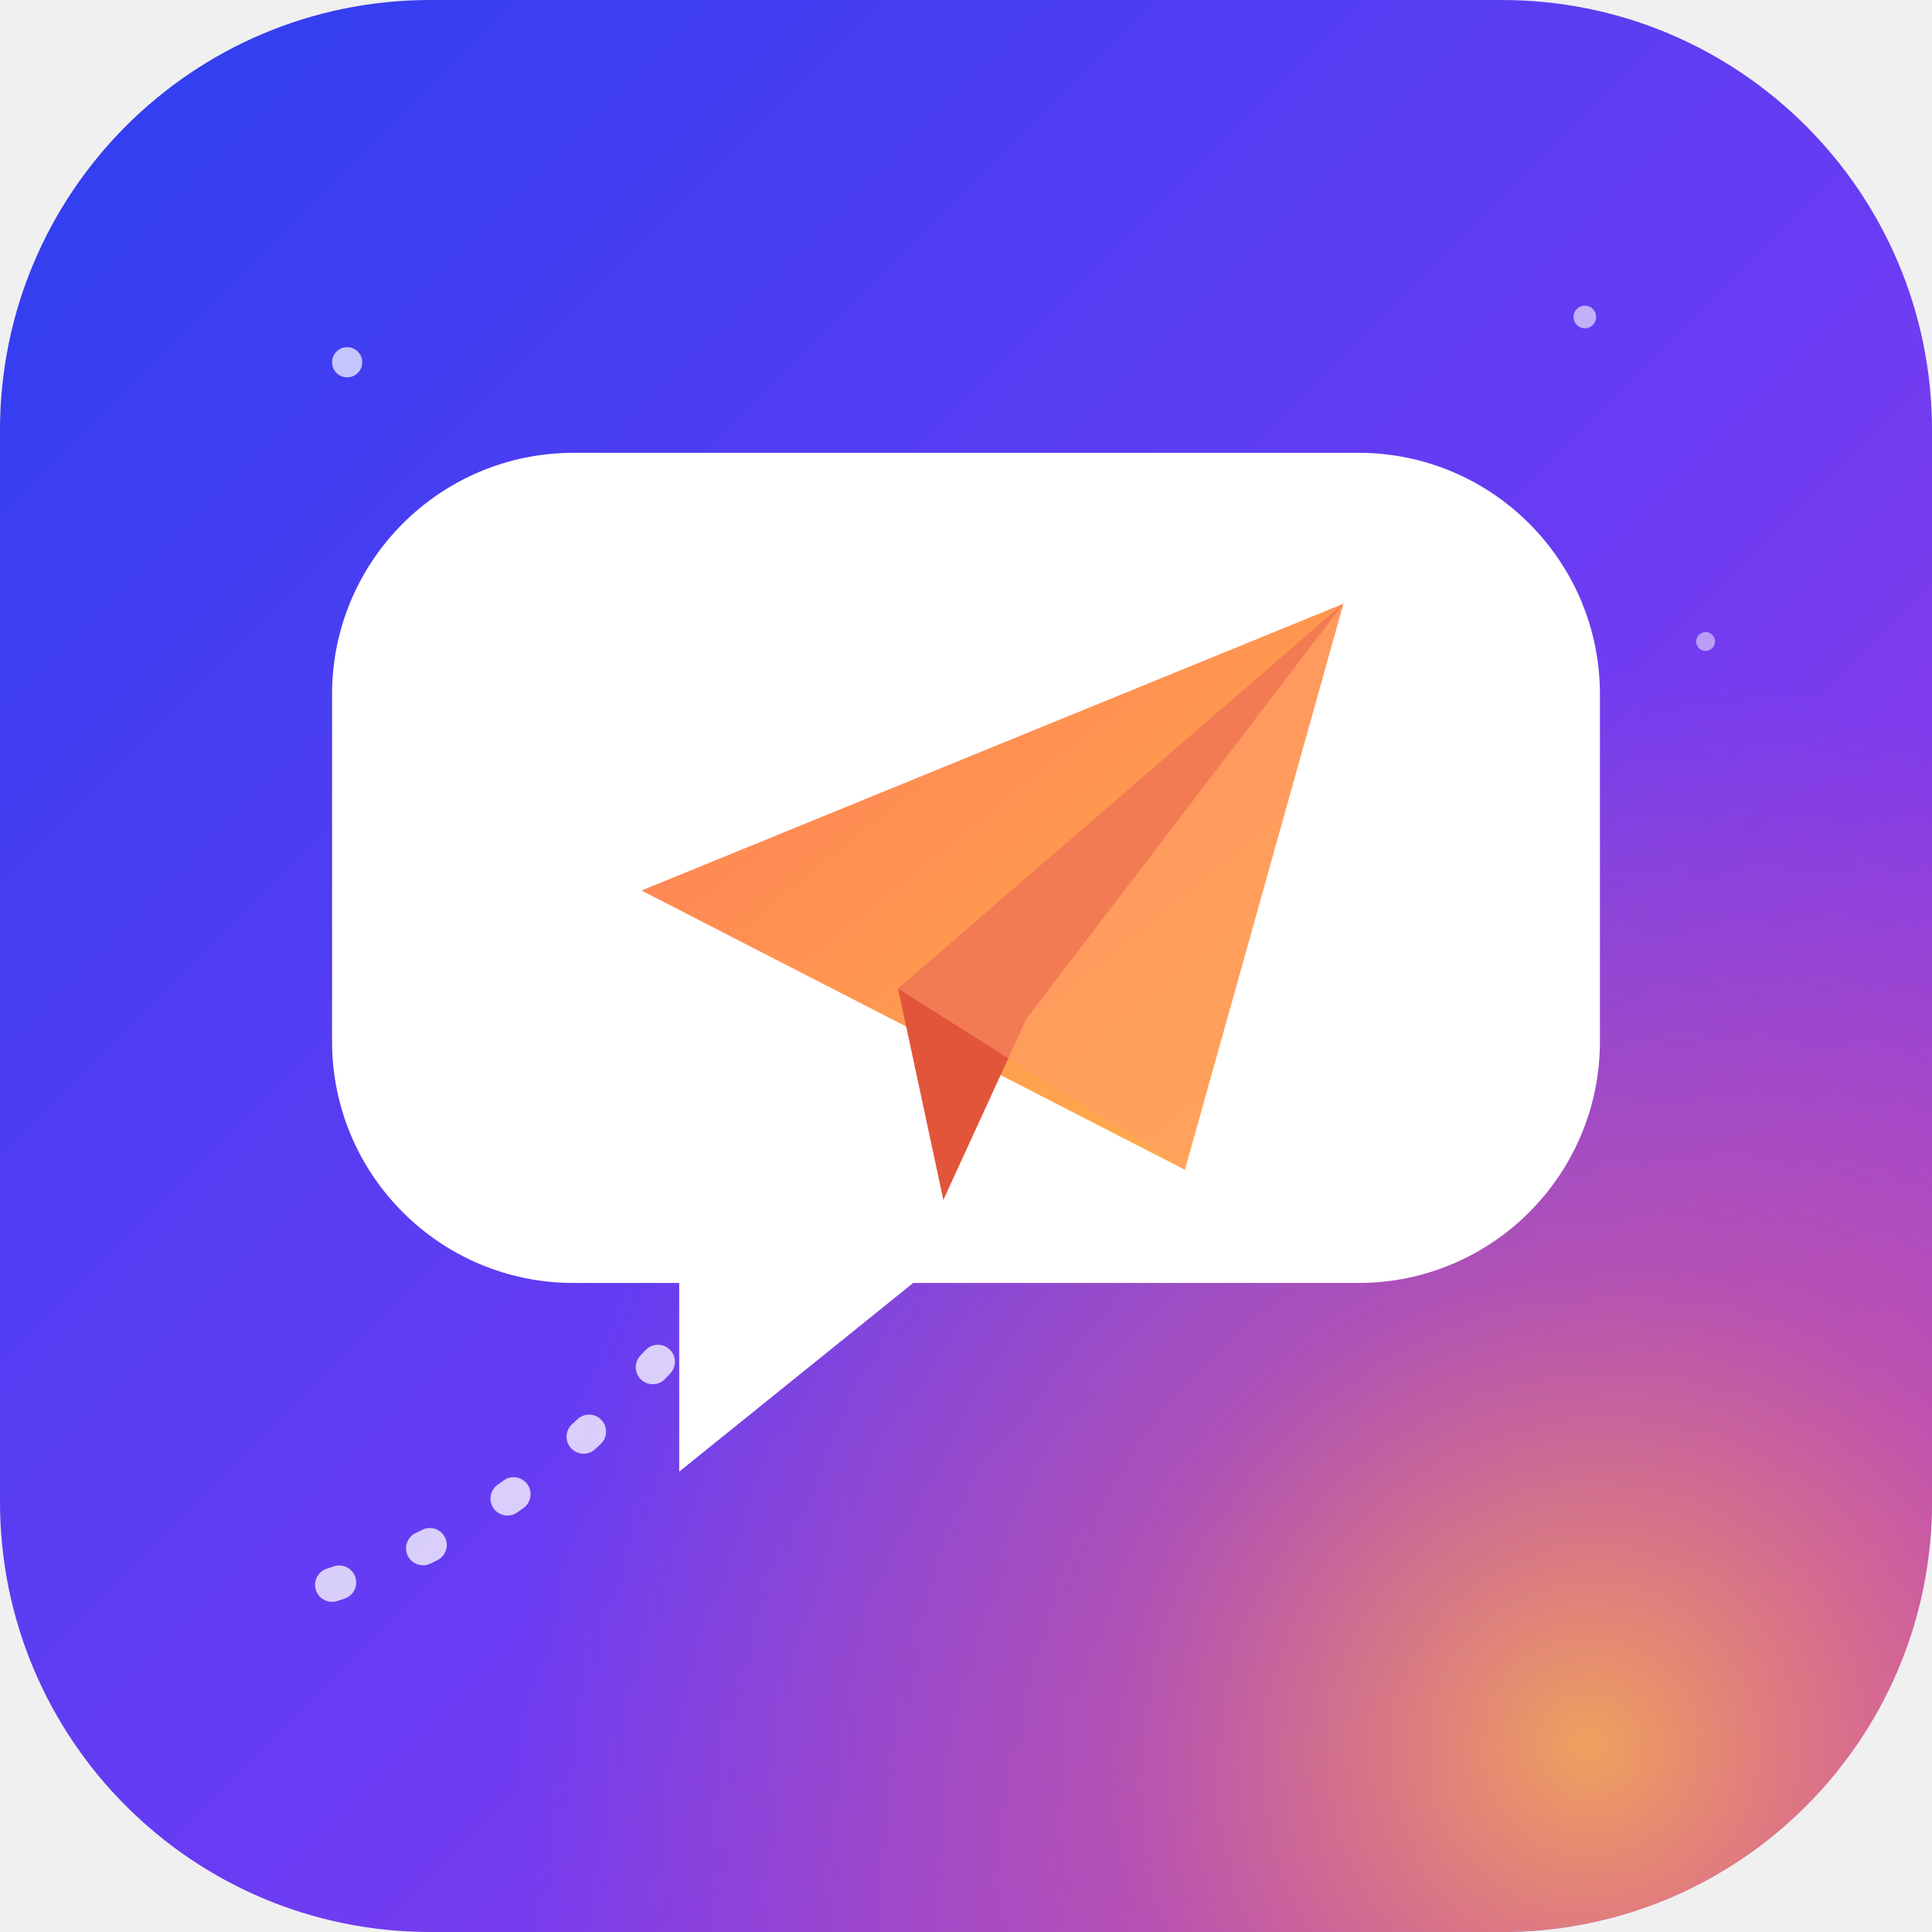
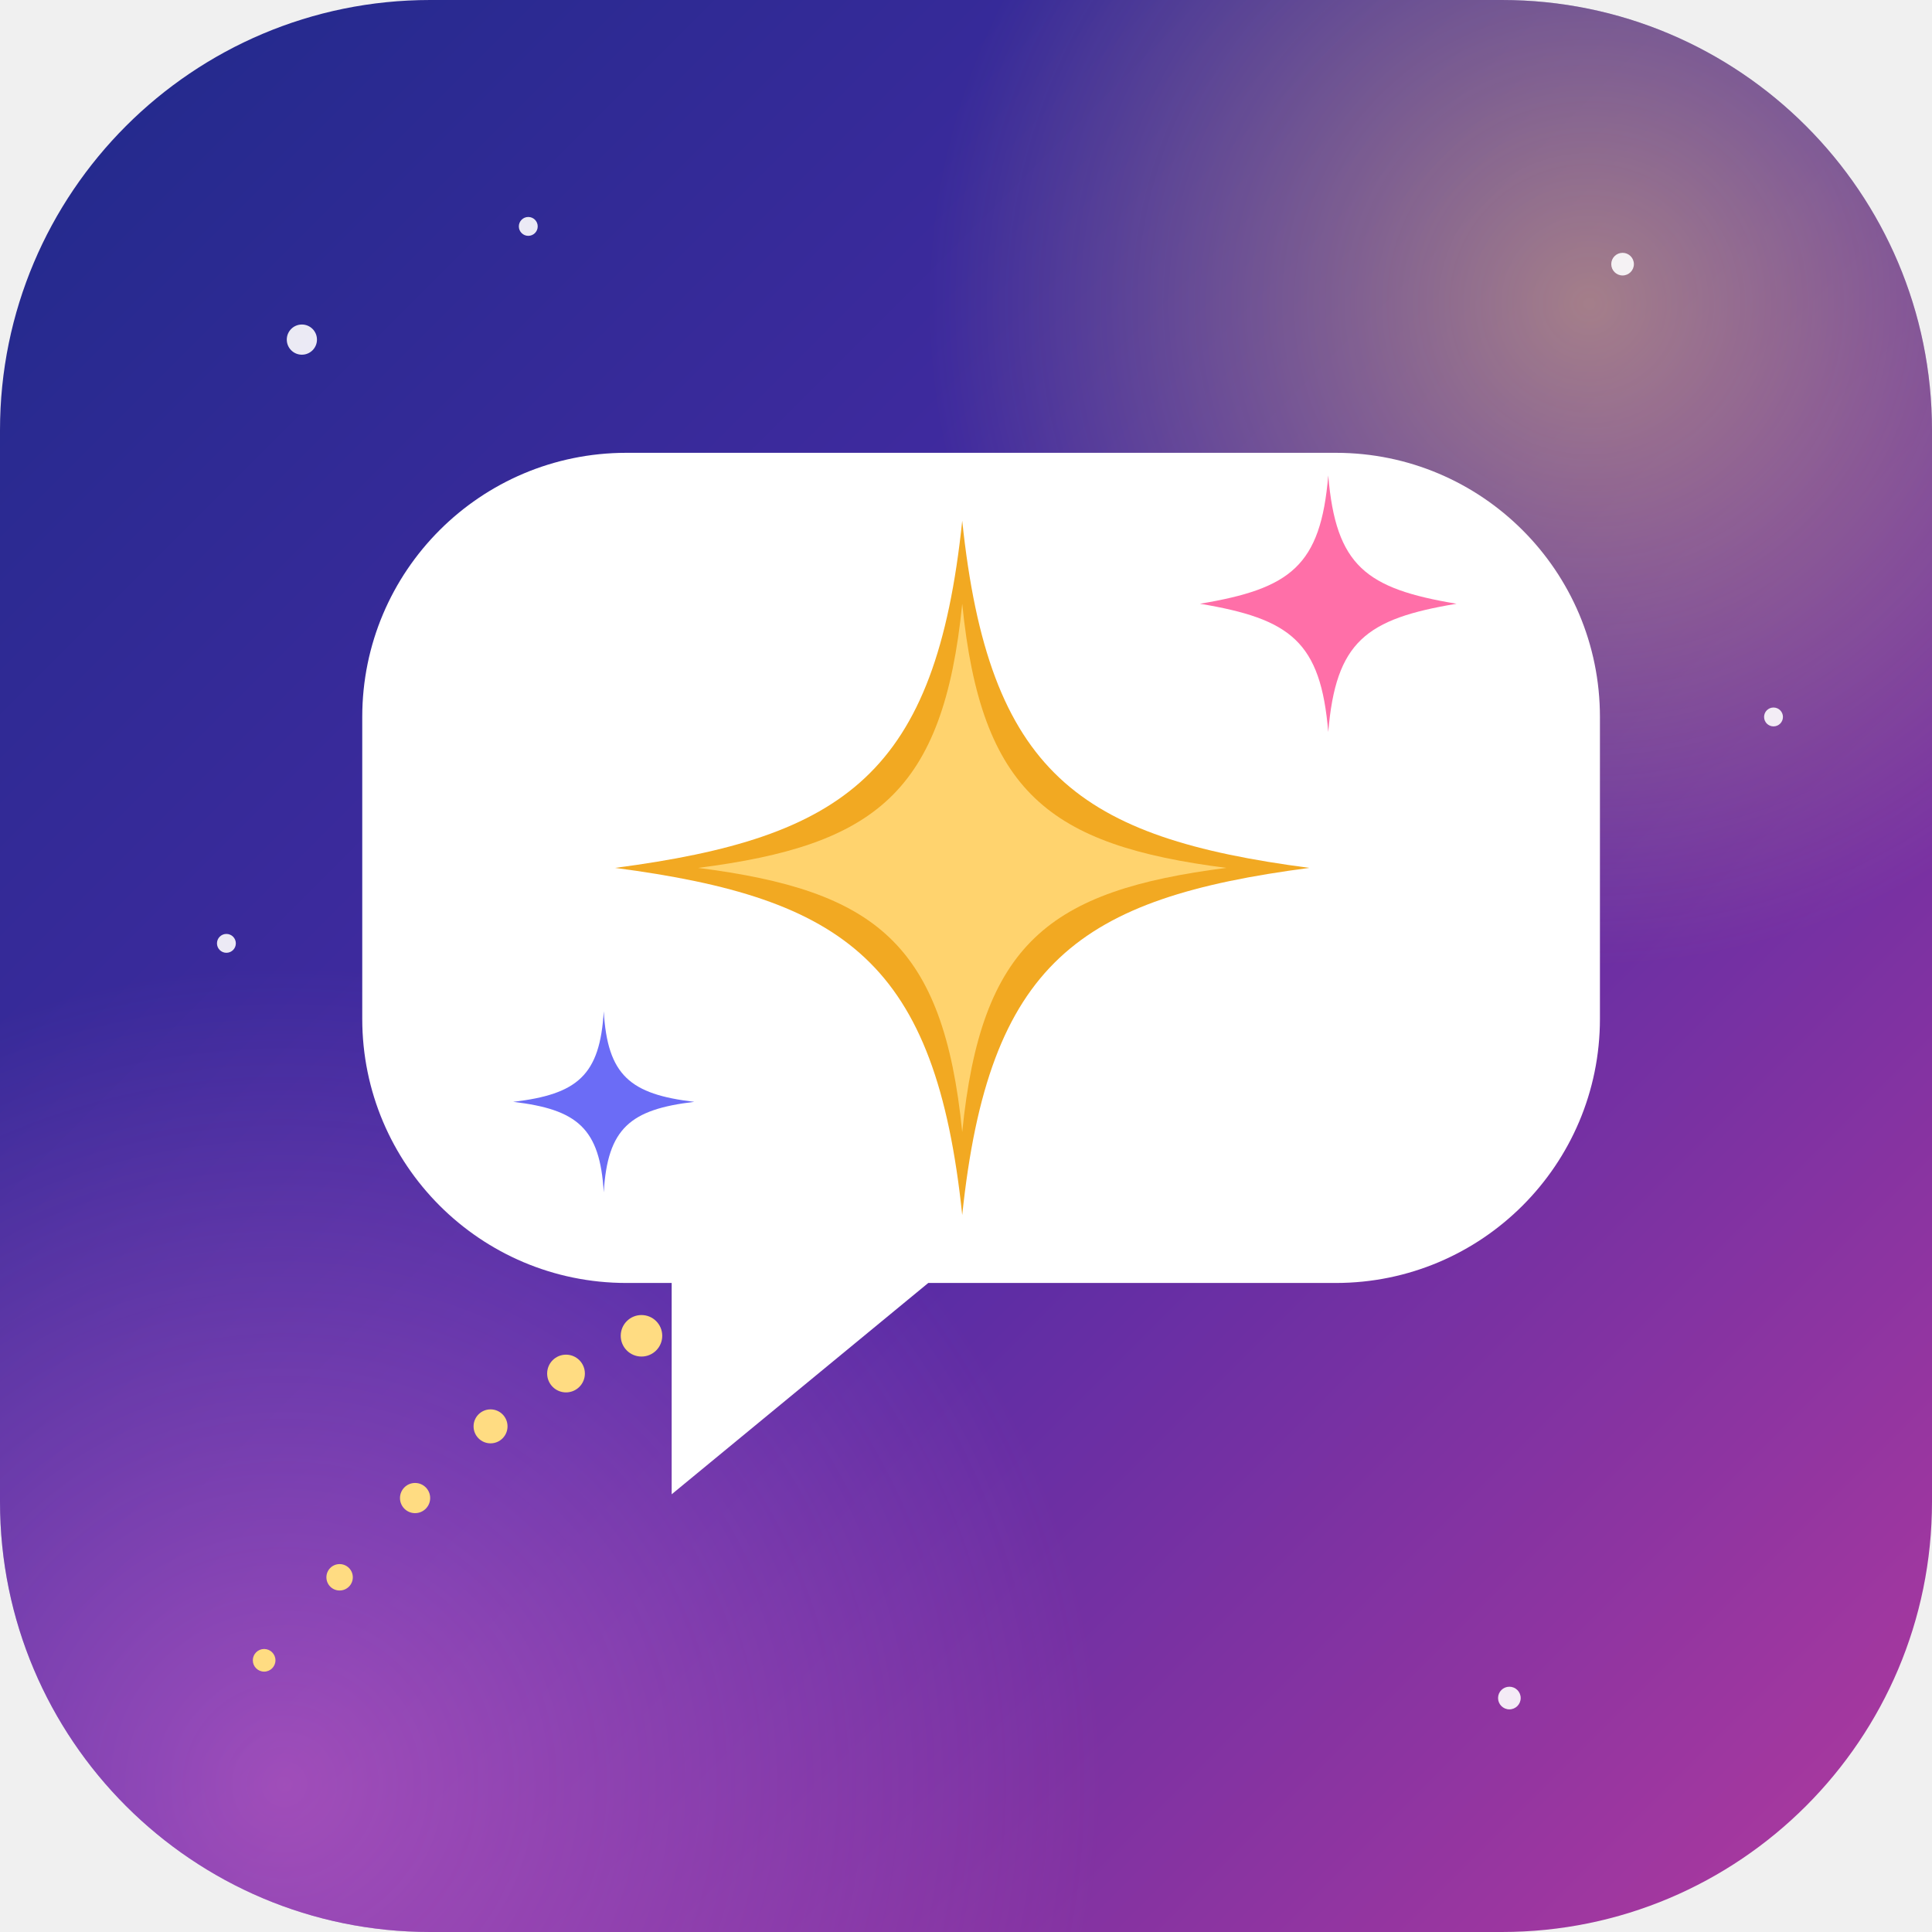
<svg xmlns="http://www.w3.org/2000/svg" viewBox="0 0 512 512">
  <defs>
    <linearGradient id="bg" x1="0" y1="0" x2="1" y2="1">
-       <stop offset="0" stop-color="#2b3ff0" />
-       <stop offset="0.55" stop-color="#6a3cf3" />
-       <stop offset="1" stop-color="#b03ad8" />
+       <stop offset="0" stop-color="#1f2a8a" />
+       <stop offset="0.5" stop-color="#4b2aa6" />
+       <stop offset="1" stop-color="#b33a9e" />
    </linearGradient>
-     <radialGradient id="sun" cx="0.82" cy="0.9" r="0.55">
-       <stop offset="0" stop-color="#ffb347" stop-opacity="0.85" />
-       <stop offset="0.45" stop-color="#ff7a59" stop-opacity="0.35" />
-       <stop offset="1" stop-color="#ff7a59" stop-opacity="0" />
+     <radialGradient id="g1" cx="0.82" cy="0.16" r="0.34">
+       <stop offset="0" stop-color="#ffd36e" stop-opacity=".5" />
+       <stop offset="1" stop-color="#ffd36e" stop-opacity="0" />
    </radialGradient>
-     <linearGradient id="plane" x1="0" y1="0" x2="1" y2="1">
-       <stop offset="0" stop-color="#ff7a59" />
-       <stop offset="1" stop-color="#ffb347" />
-     </linearGradient>
+     <radialGradient id="g2" cx="0.15" cy="0.92" r="0.42">
+       <stop offset="0" stop-color="#ff78d2" stop-opacity=".45" />
+       <stop offset="1" stop-color="#ff78d2" stop-opacity="0" />
+     </radialGradient>
  </defs>
  <rect width="512" height="512" rx="114" fill="url(#bg)" />
-   <rect width="512" height="512" rx="114" fill="url(#sun)" />
-   <circle cx="92" cy="96" r="4" fill="#fff" opacity=".7" />
-   <circle cx="420" cy="84" r="3" fill="#fff" opacity=".6" />
-   <circle cx="452" cy="170" r="2.5" fill="#fff" opacity=".5" />
-   <path d="M88 420 C 150 400, 170 360, 200 336" fill="none" stroke="#fff" stroke-width="9" stroke-linecap="round" stroke-dasharray="2 24" opacity=".75" />
-   <path d="M152 120 h208 a64 64 0 0 1 64 64 v92 a64 64 0 0 1 -64 64 h-118 l-62 50 v-50 h-28 a64 64 0 0 1 -64 -64 v-92 a64 64 0 0 1 64 -64z" fill="#fff" />
-   <path d="M170 236 L356 160 L314 310 Z" fill="url(#plane)" />
-   <path d="M356 160 L238 262 L250 318 L272 270 Z" fill="#e2553a" />
-   <path d="M356 160 L238 262 L314 310 Z" fill="#ff9a6a" opacity=".55" />
+   <rect width="512" height="512" rx="114" fill="url(#g1)" />
+   <rect width="512" height="512" rx="114" fill="url(#g2)" />
+   <g fill="#fff" opacity=".9">
+     <circle cx="80" cy="90" r="4" />
+     <circle cx="140" cy="60" r="2.5" />
+     <circle cx="430" cy="70" r="3" />
+     <circle cx="470" cy="190" r="2.5" />
+     <circle cx="60" cy="250" r="2.5" />
+     <circle cx="400" cy="450" r="3" />
+   </g>
+   <g fill="#ffdc82">
+     <circle cx="70" cy="440" r="3" />
+     <circle cx="90" cy="418" r="3.5" />
+     <circle cx="110" cy="397" r="4" />
+     <circle cx="130" cy="378" r="4.5" />
+     <circle cx="150" cy="364" r="5" />
+     <circle cx="170" cy="354" r="5.5" />
+   </g>
+   <path d="M166 120 h188 a70 70 0 0 1 70 70 v80 a70 70 0 0 1 -70 70 h-108 l-68 56 v-56 h-12 a70 70 0 0 1 -70 -70 v-80 a70 70 0 0 1 70 -70z" fill="#fff" />
+   <path d="M255 138 C262 205 286 222 347 230 C286 238 262 255 255 322 C248 255 224 238 163 230 C224 222 248 205 255 138Z" fill="#f2a922" />
+   <path d="M255 160 C260 210 278 224 325 230 C278 236 260 250 255 300 C250 250 232 236 185 230 C232 224 250 210 255 160Z" fill="#ffd36e" />
+   <path d="M352 126 C354 150 362 156 386 160 C362 164 354 170 352 194 C350 170 342 164 318 160 C342 156 350 150 352 126Z" fill="#ff6fa8" />
+   <path d="M160 268 C161 285 167 290 184 292 C167 294 161 299 160 316 C159 299 153 294 136 292 C153 290 159 285 160 268Z" fill="#6b6cf6" />
</svg>
